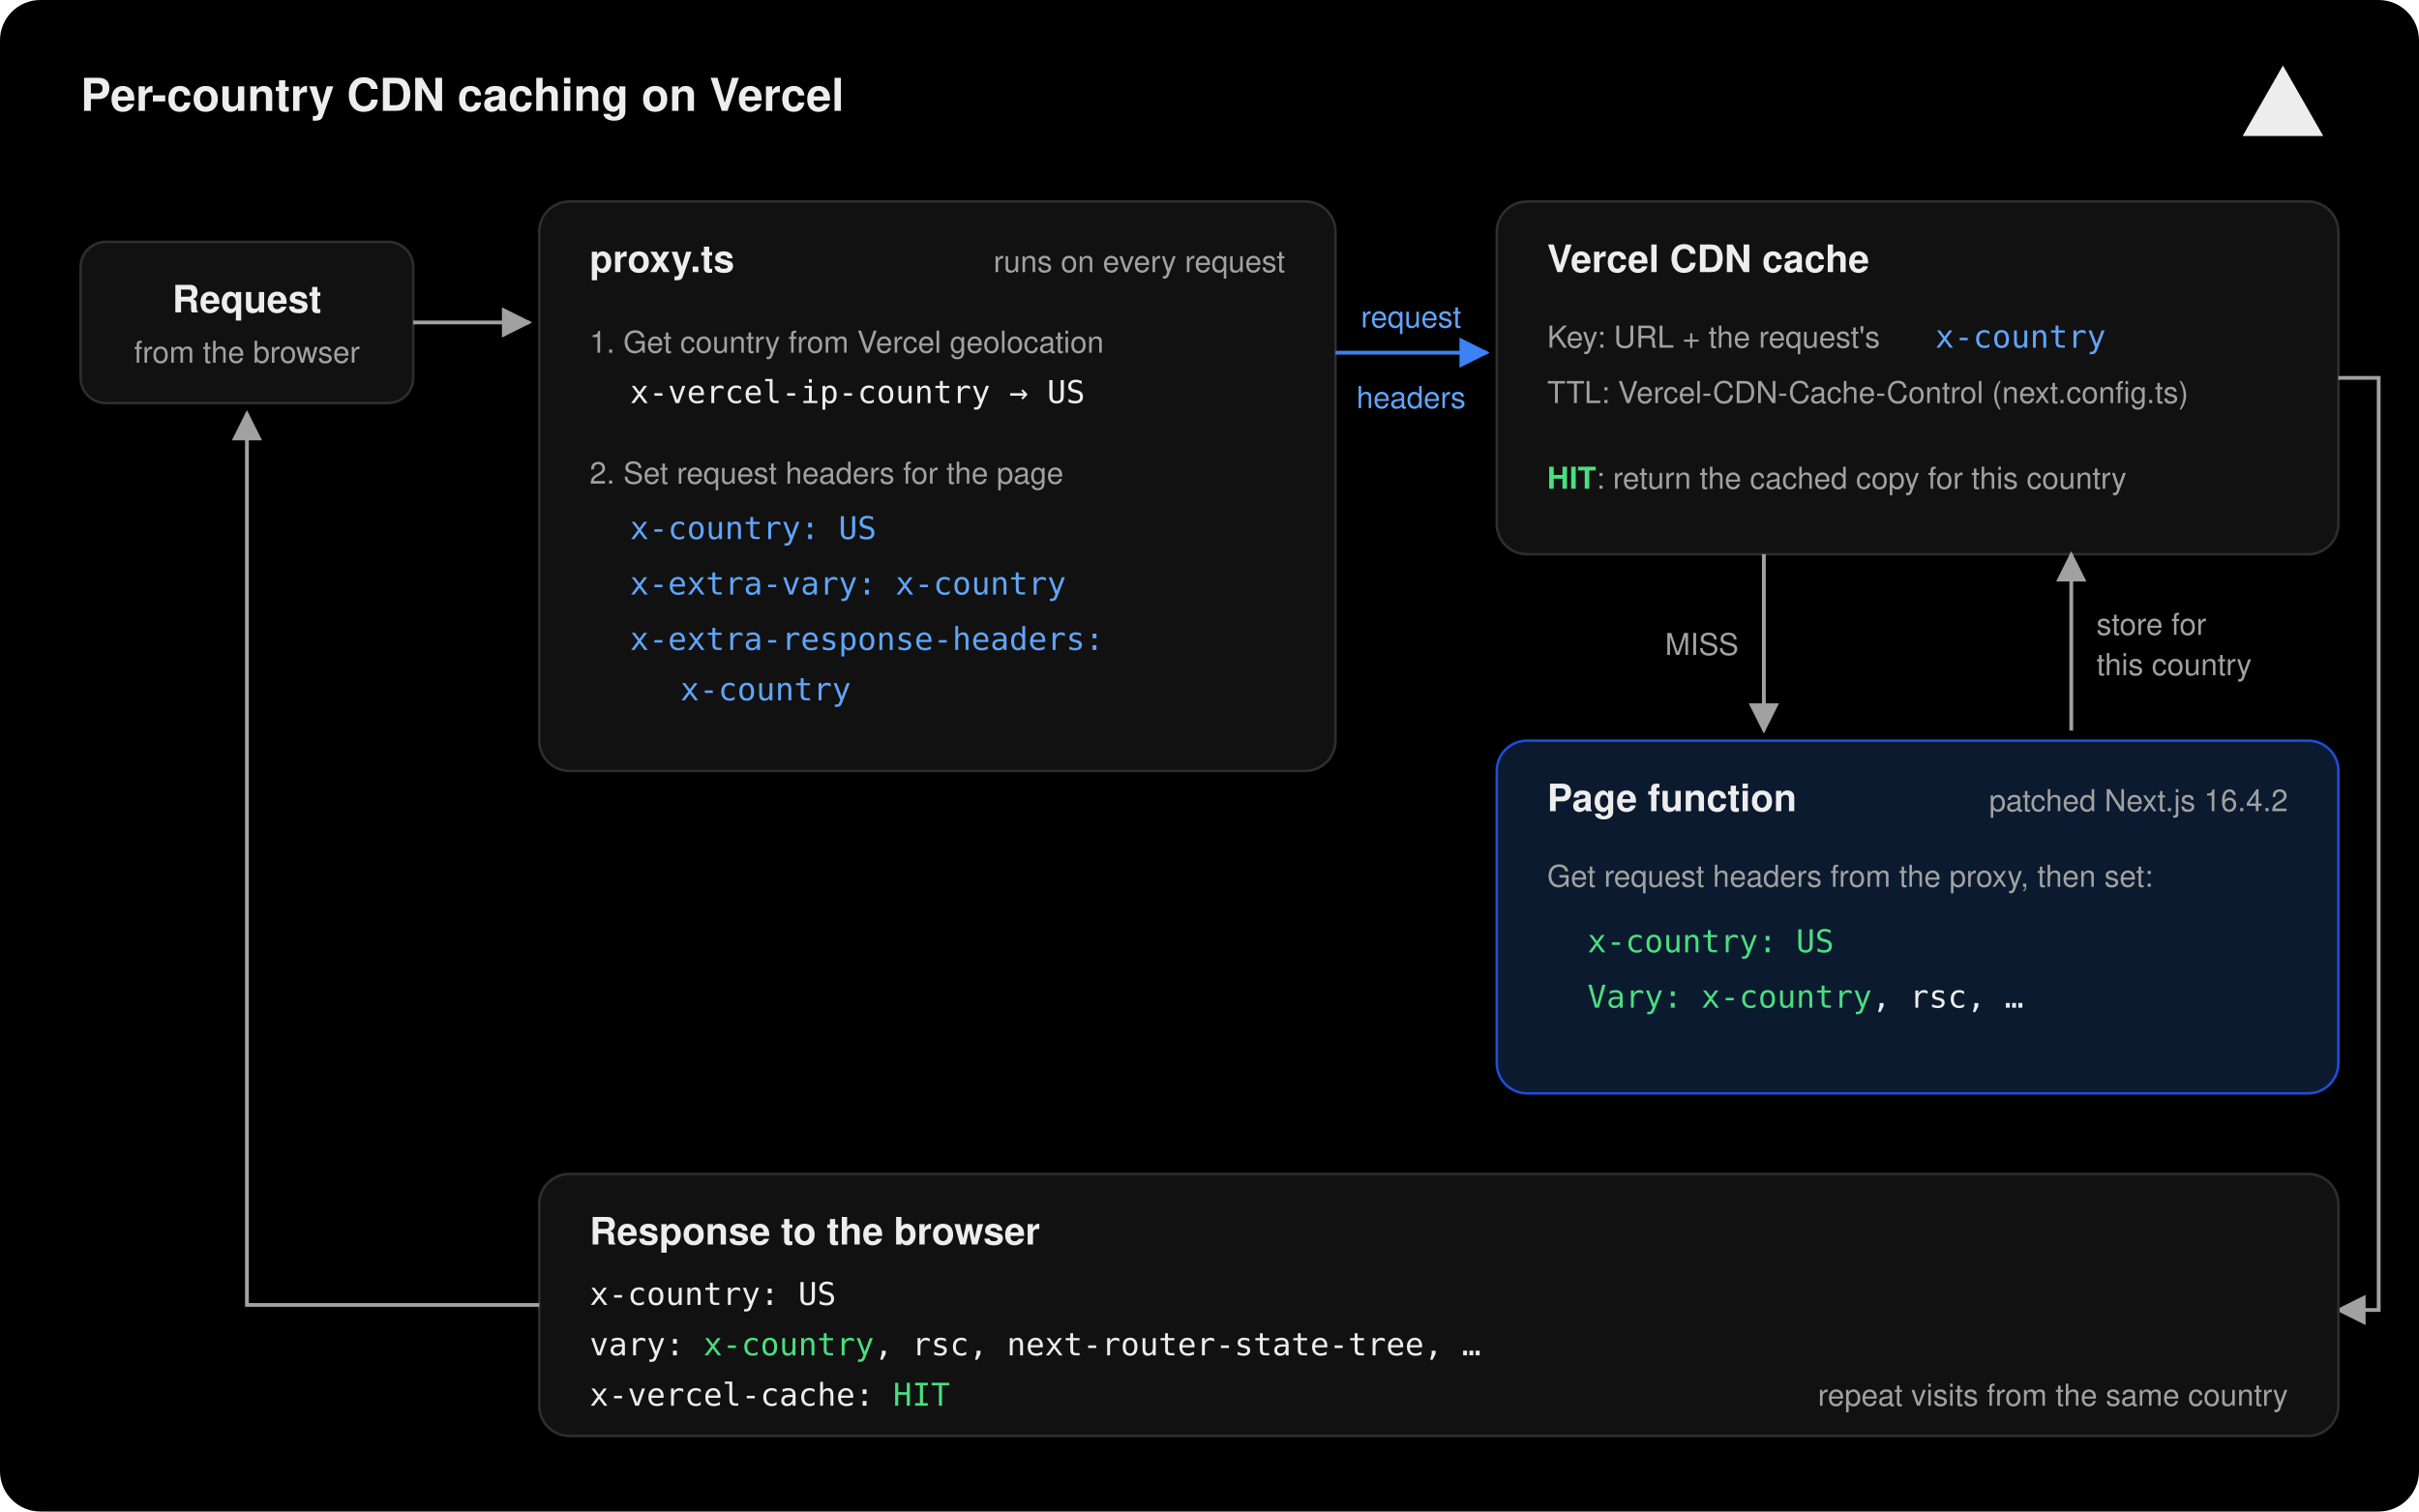
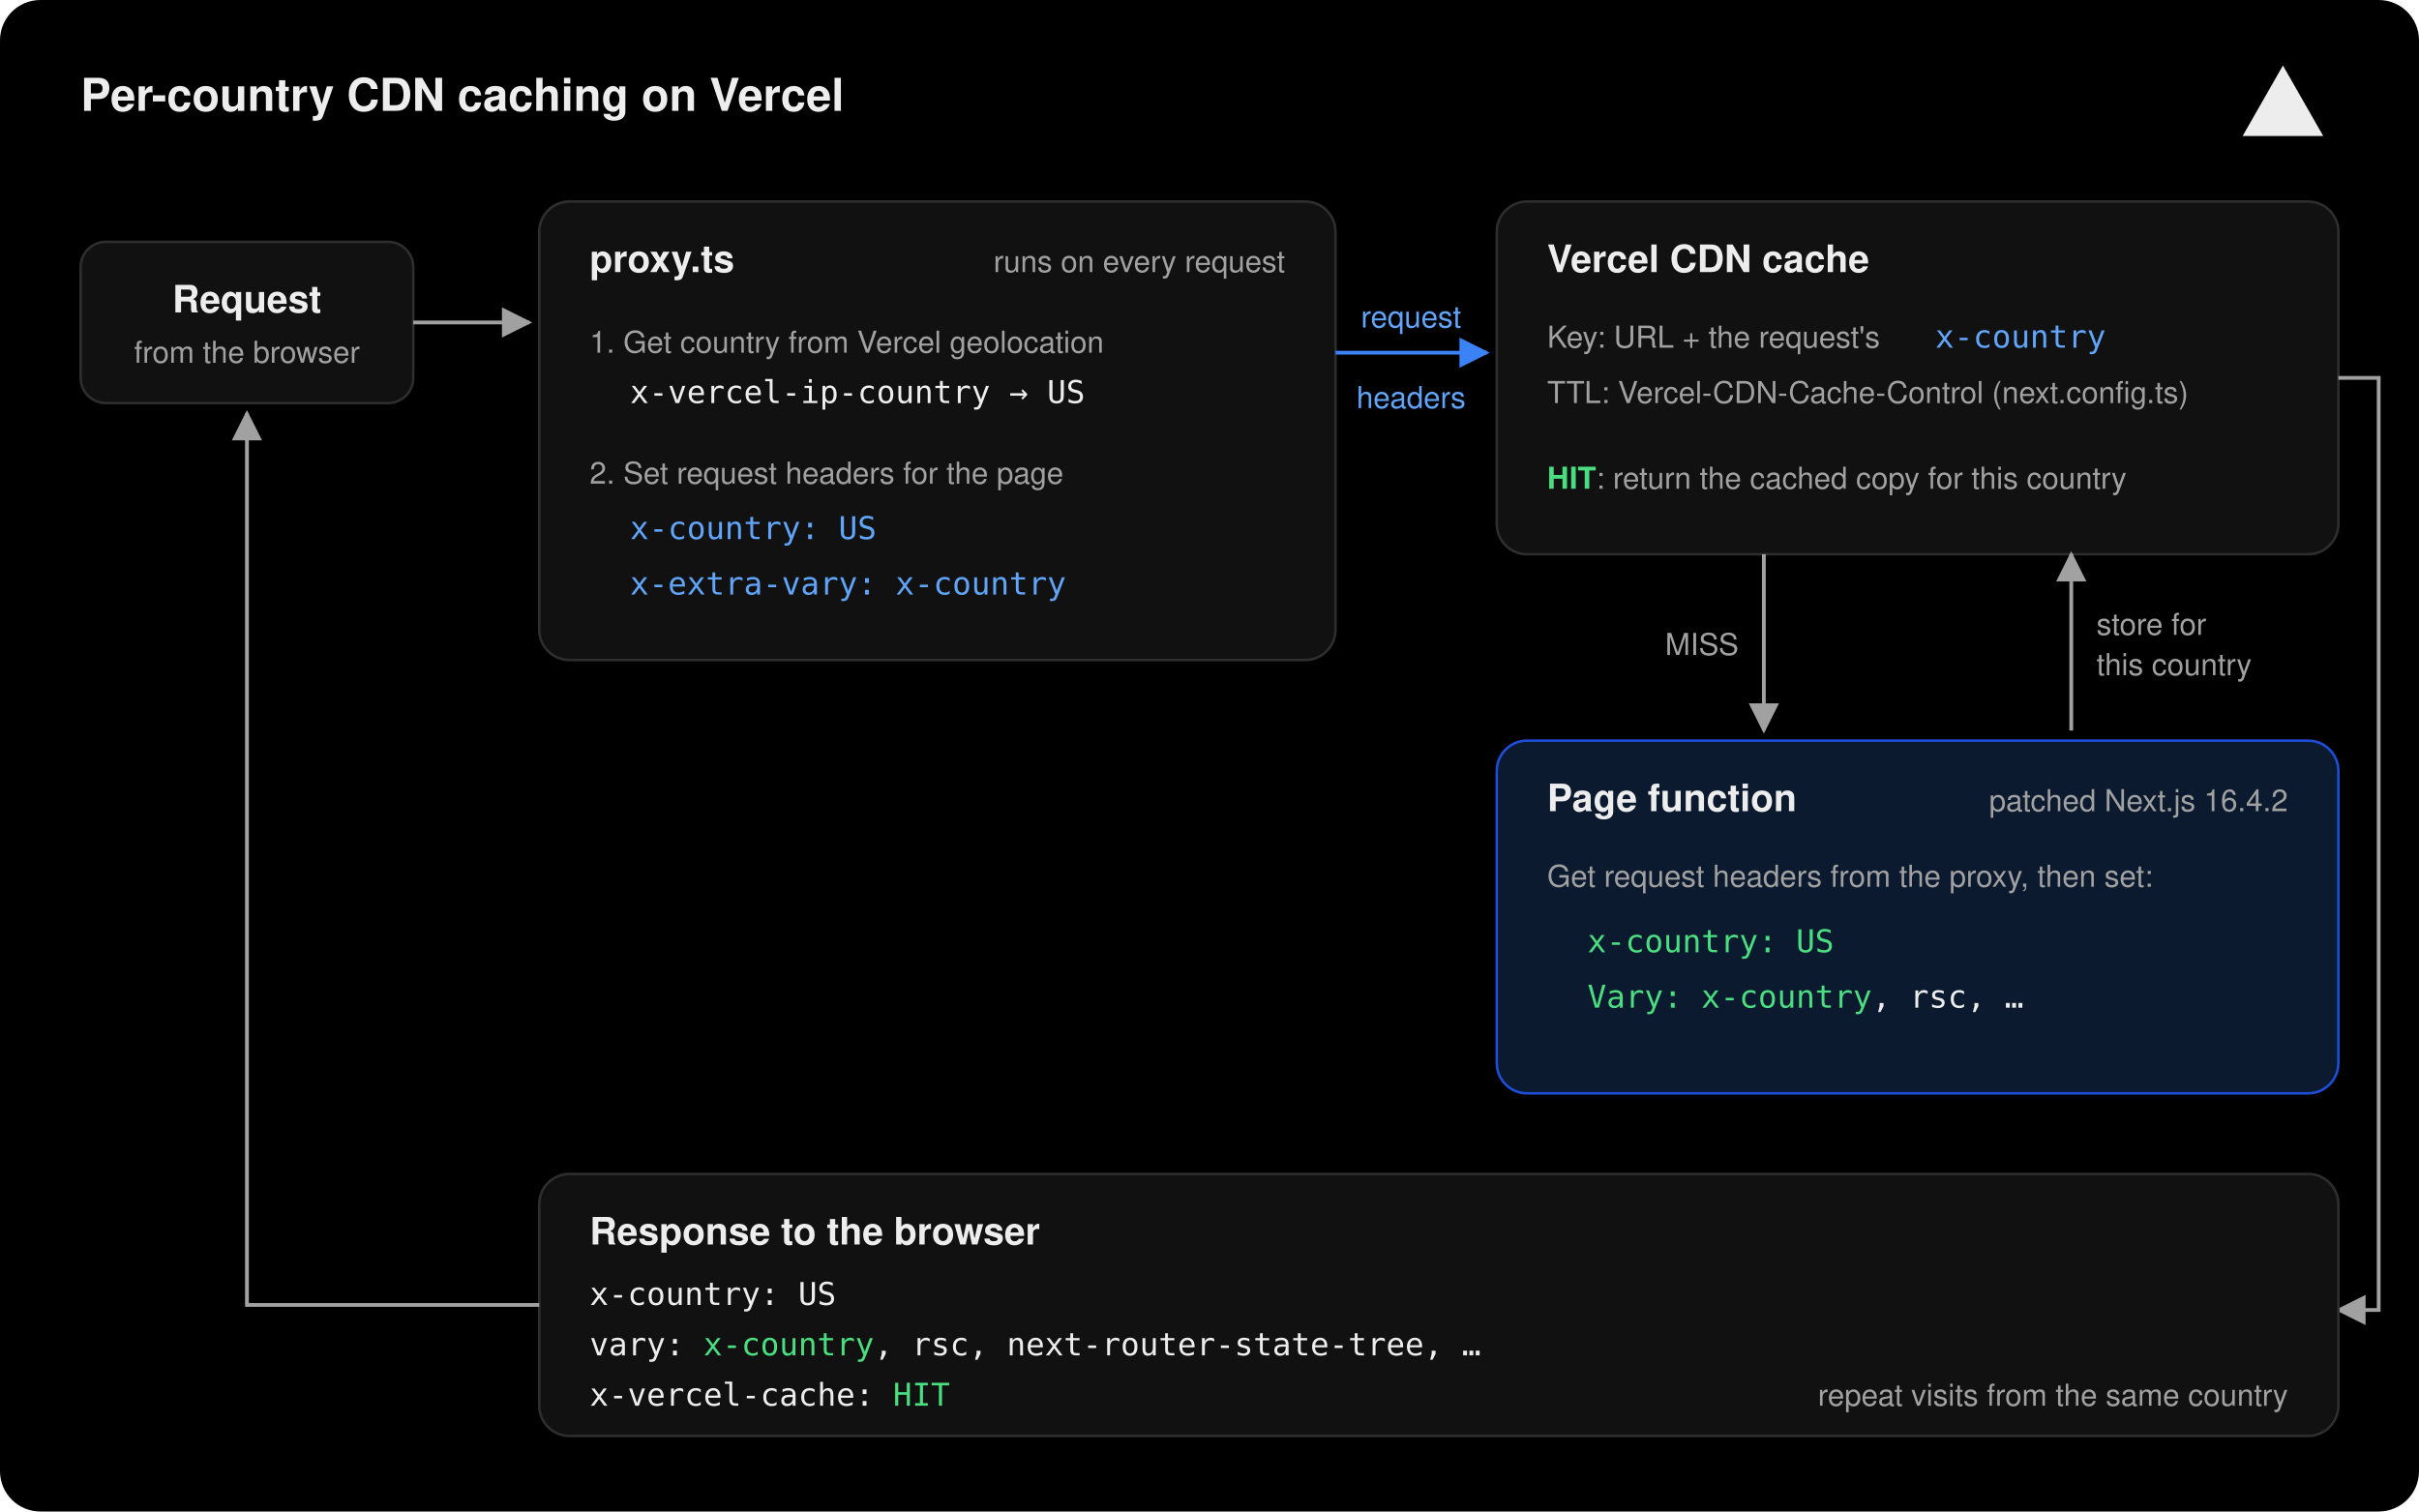
<svg xmlns="http://www.w3.org/2000/svg" width="960" height="600" viewBox="0 0 960 600" role="img" aria-labelledby="title desc">
  <defs>
    <marker id="arrow" viewBox="0 0 10 10" refX="9" refY="5" markerWidth="8" markerHeight="8" orient="auto-start-reverse">
      <path d="M0,0 L10,5 L0,10 z" fill="#a1a1a1" />
    </marker>
    <marker id="arrow-blue" viewBox="0 0 10 10" refX="9" refY="5" markerWidth="8" markerHeight="8" orient="auto-start-reverse">
      <path d="M0,0 L10,5 L0,10 z" fill="#3b82f6" />
    </marker>
    <style>
      .sans { font-family: Geist, ui-sans-serif, system-ui, -apple-system, "Segoe UI", Helvetica, Arial, sans-serif; }
      .mono { font-family: "Geist Mono", ui-monospace, SFMono-Regular, Menlo, Consolas, monospace; }
      .title { font-size: 15px; font-weight: 600; fill: #ededed; }
      .label { font-size: 12px; fill: #a1a1a1; }
      .code  { font-size: 12.5px; fill: #ededed; }
      .blue  { fill: #60a5fa; }
      .green { fill: #4ade80; }
      .box   { fill: #111111; stroke: #2e2e2e; stroke-width: 1; }
      .hl    { fill: #0b1a2e; stroke: #1d4ed8; stroke-width: 1; }
    </style>
  </defs>
  <rect width="960" height="600" rx="16" fill="#000000" />
  <text x="32" y="44" class="sans" font-size="18" font-weight="600" fill="#ededed">Per-country CDN caching on Vercel</text>
  <path d="M906 26 L922 54 L890 54 Z" fill="#ededed" />
  <rect x="32" y="96" width="132" height="64" rx="10" class="box" />
  <text x="98" y="124" text-anchor="middle" class="sans title">Request</text>
  <text x="98" y="144" text-anchor="middle" class="sans label">from the browser</text>
  <line x1="164" y1="128" x2="210" y2="128" stroke="#a1a1a1" stroke-width="1.5" marker-end="url(#arrow)" />
-   <rect x="214" y="80" width="316" height="226" rx="12" class="box" />
+   <rect x="214" y="80" width="316" height="182" rx="12" class="box" />
  <text x="234" y="108" class="sans title">proxy.ts</text>
  <text x="510" y="108" text-anchor="end" class="sans label">runs on every request</text>
  <text x="234" y="140" class="sans label">1. Get country from Vercel geolocation</text>
  <text x="250" y="160" class="mono code">x-vercel-ip-country → US</text>
  <text x="234" y="192" class="sans label">2. Set request headers for the page</text>
  <text x="250" y="214" class="mono code blue">x-country: US</text>
  <text x="250" y="236" class="mono code blue">x-extra-vary: x-country</text>
-   <text x="250" y="258" class="mono code blue">x-extra-response-headers:</text>
-   <text x="270" y="278" class="mono code blue">x-country</text>
  <line x1="530" y1="140" x2="590" y2="140" stroke="#3b82f6" stroke-width="1.5" marker-end="url(#arrow-blue)" />
  <text x="560" y="130" text-anchor="middle" class="sans label blue">request</text>
  <text x="560" y="162" text-anchor="middle" class="sans label blue">headers</text>
  <rect x="594" y="80" width="334" height="140" rx="12" class="box" />
  <text x="614" y="108" class="sans title">Vercel CDN cache</text>
  <text x="614" y="138" class="sans label">Key: URL + the request's</text>
  <text x="768" y="138" class="mono code blue">x-country</text>
  <text x="614" y="160" class="sans label">TTL: Vercel-CDN-Cache-Control (next.config.ts)</text>
  <text x="614" y="194" class="sans label">
    <tspan class="green" font-weight="600">HIT</tspan>: return the cached copy for this country</text>
  <line x1="700" y1="220" x2="700" y2="290" stroke="#a1a1a1" stroke-width="1.5" marker-end="url(#arrow)" />
  <text x="690" y="260" text-anchor="end" class="sans label">MISS</text>
  <line x1="822" y1="290" x2="822" y2="220" stroke="#a1a1a1" stroke-width="1.5" marker-end="url(#arrow)" />
  <text x="832" y="252" class="sans label">store for</text>
  <text x="832" y="268" class="sans label">this country</text>
  <rect x="594" y="294" width="334" height="140" rx="12" class="hl" />
  <text x="614" y="322" class="sans title">Page function</text>
  <text x="908" y="322" text-anchor="end" class="sans label">patched Next.js 16.4.2</text>
  <text x="614" y="352" class="sans label">Get request headers from the proxy, then set:</text>
  <text x="630" y="378" class="mono code">
    <tspan class="green">x-country: US</tspan>
  </text>
  <text x="630" y="400" class="mono code">
    <tspan class="green">Vary: x-country</tspan>, rsc, …</text>
  <path d="M928 150 L944 150 L944 520 L928 520" fill="none" stroke="#a1a1a1" stroke-width="1.5" marker-end="url(#arrow)" />
  <rect x="214" y="466" width="714" height="104" rx="12" class="box" />
  <text x="234" y="494" class="sans title">Response to the browser</text>
  <text x="234" y="518" class="mono code">x-country: US</text>
  <text x="234" y="538" class="mono code">vary: <tspan class="green">x-country</tspan>, rsc, next-router-state-tree, …</text>
  <text x="234" y="558" class="mono code">x-vercel-cache: <tspan class="green">HIT</tspan>
  </text>
  <text x="908" y="558" text-anchor="end" class="sans label">repeat visits from the same country</text>
  <path d="M214 518 L98 518 L98 164" fill="none" stroke="#a1a1a1" stroke-width="1.5" marker-end="url(#arrow)" />
</svg>
